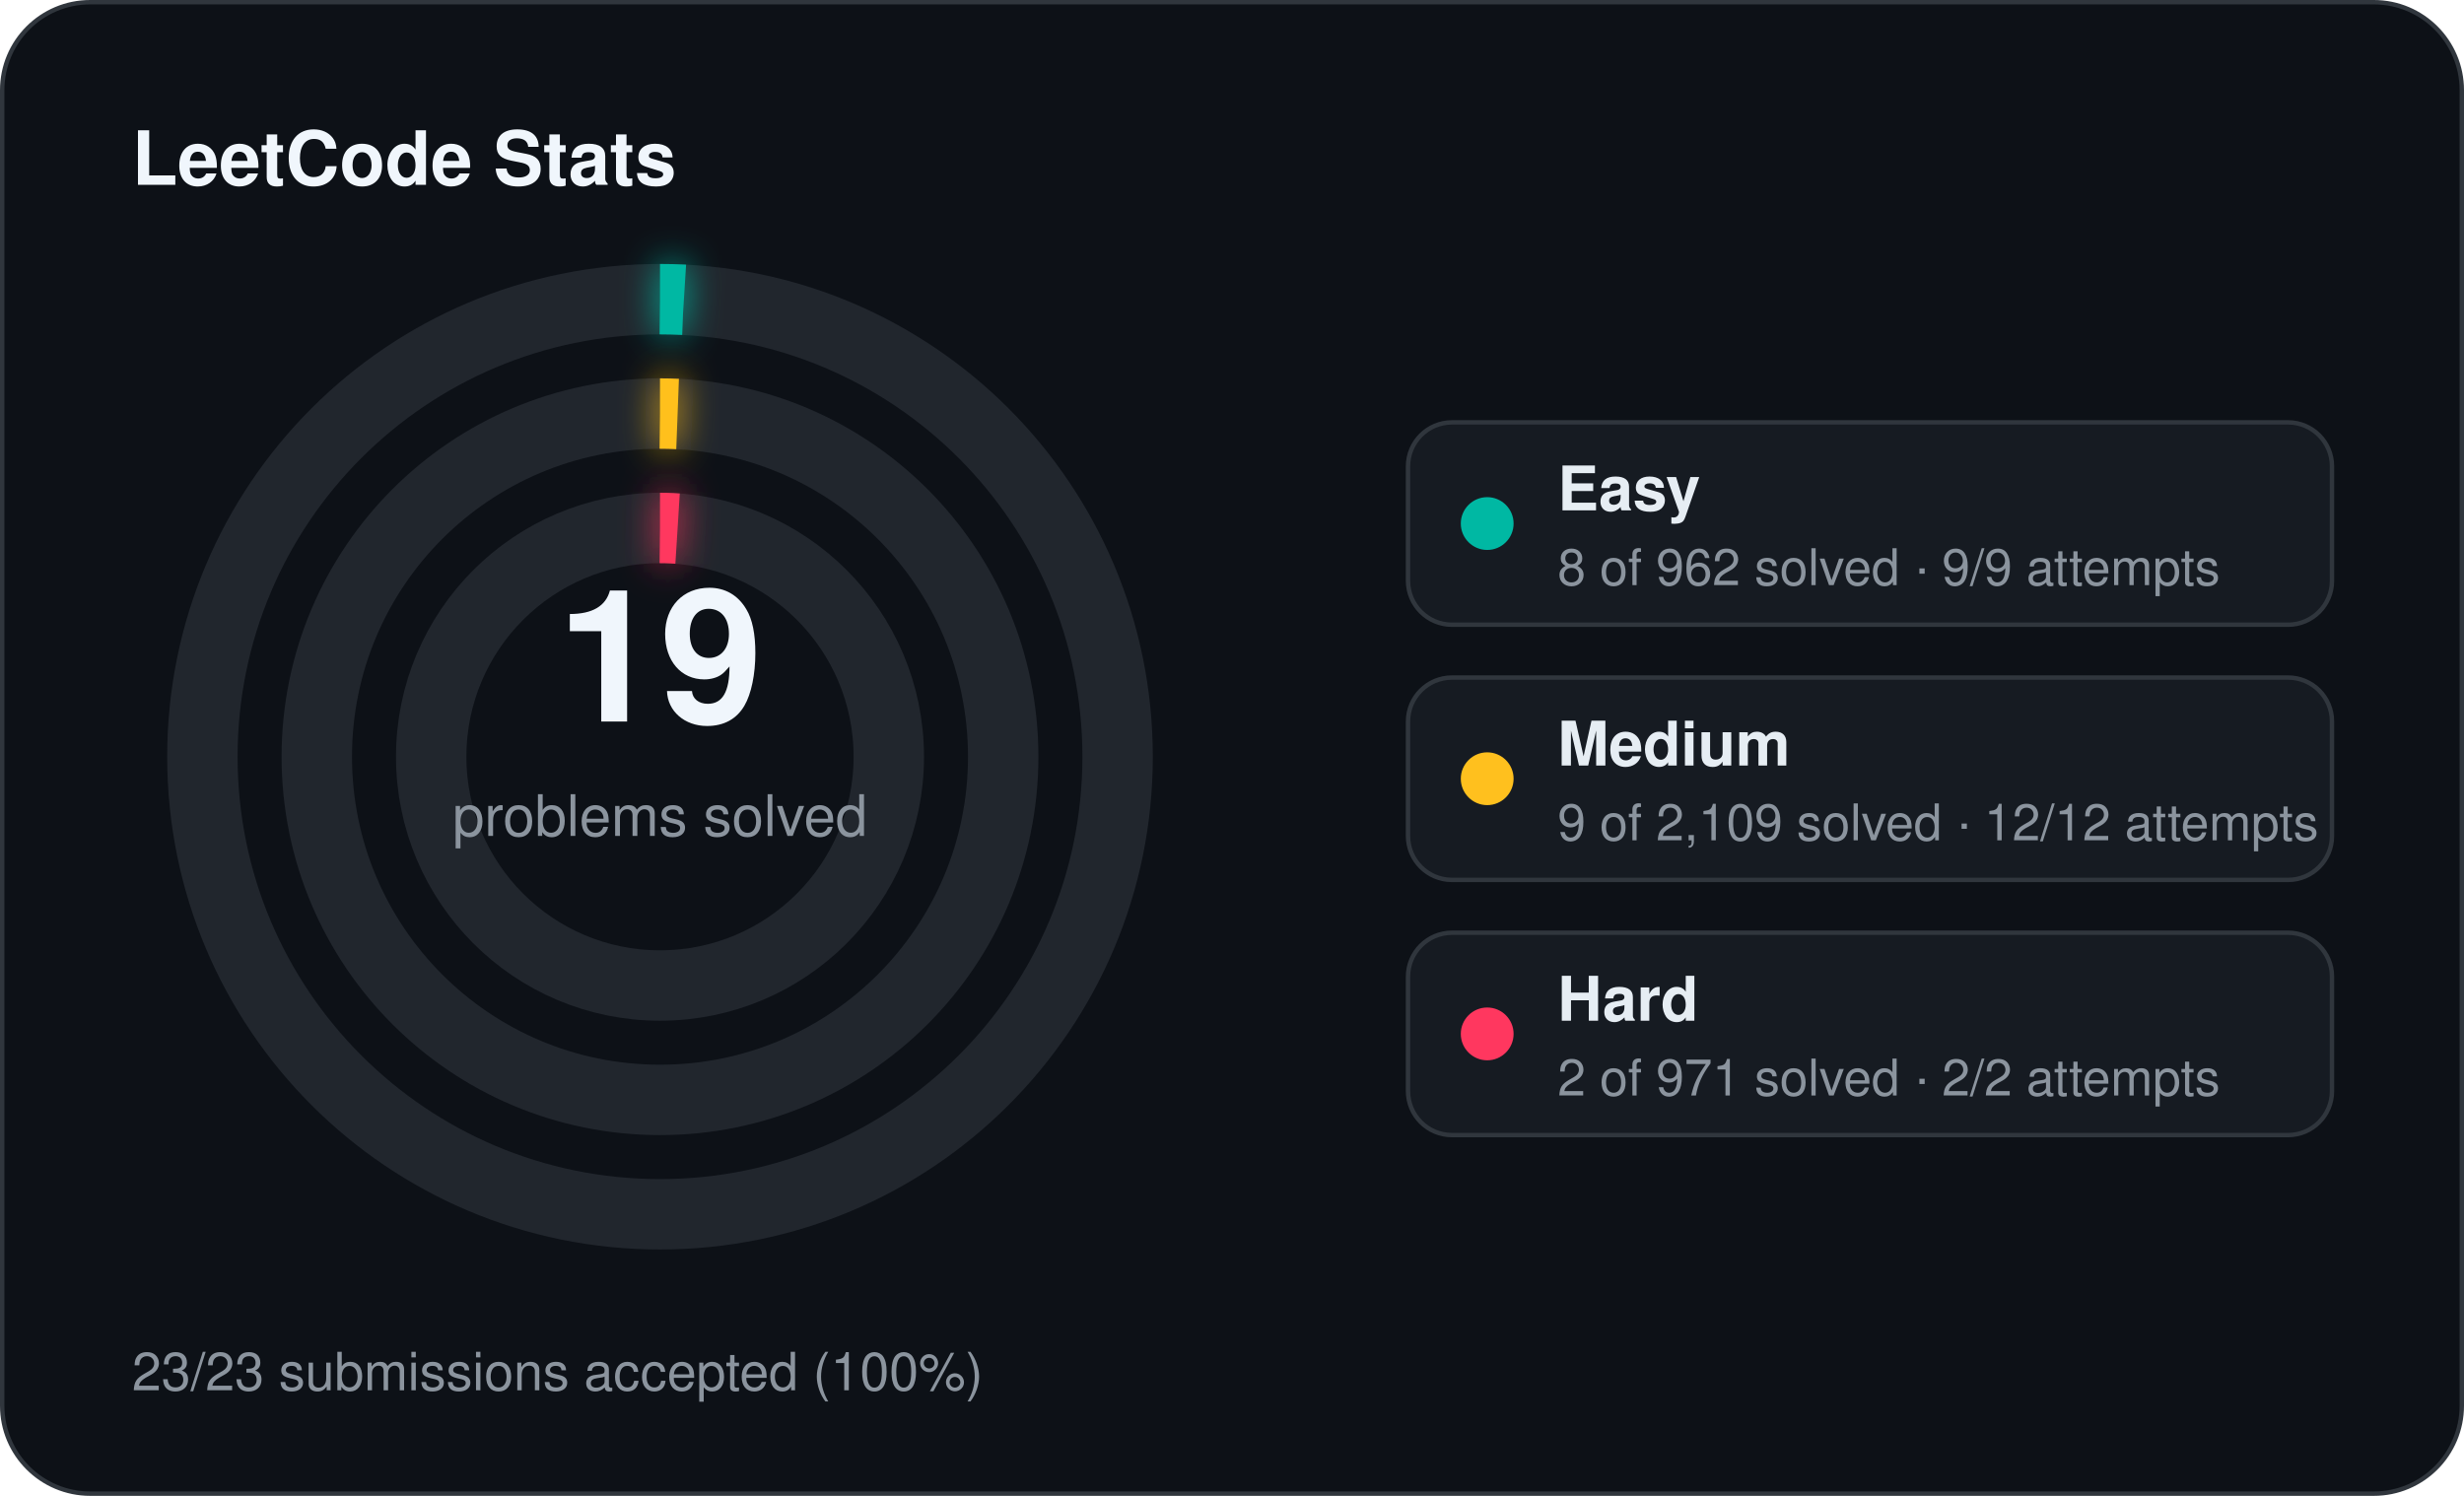
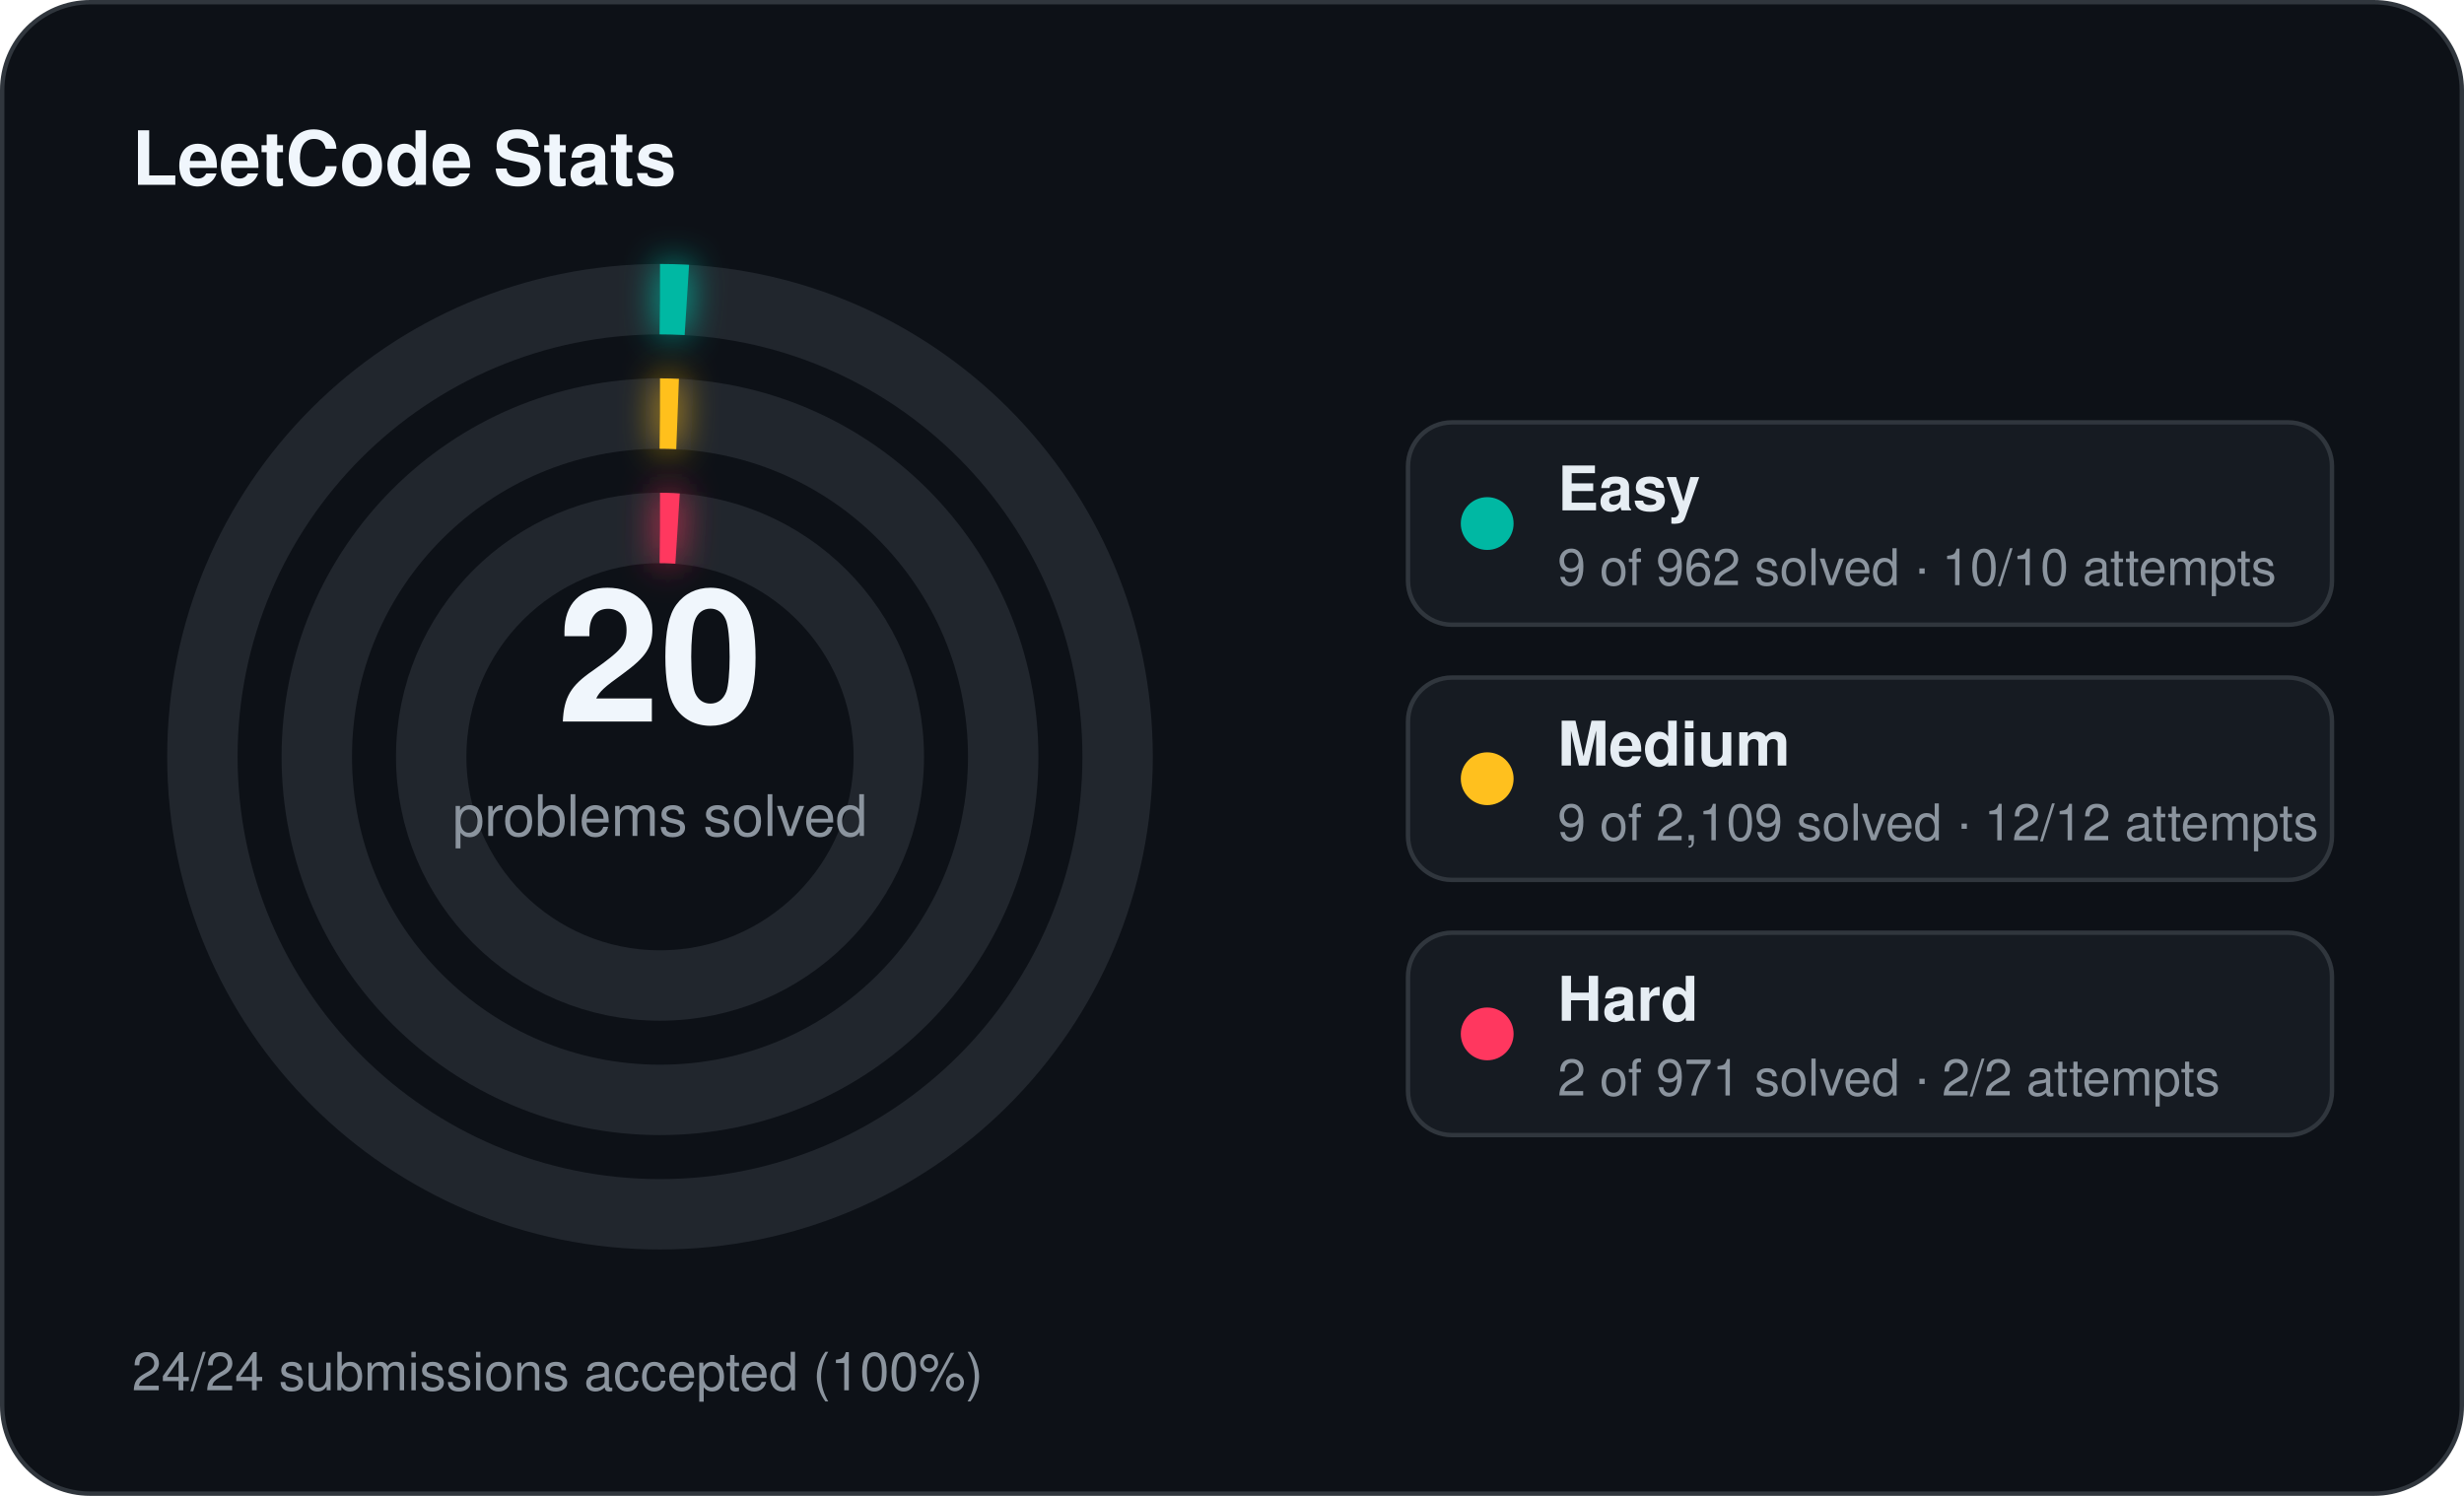
<svg xmlns="http://www.w3.org/2000/svg" width="560" height="340" viewBox="0 0 560 340">
  <defs>
    <filter id="stats-glow" x="-60%" y="-60%" width="220%" height="220%">
      <feGaussianBlur stdDeviation="4" result="blur" />
      <feMerge>
        <feMergeNode in="blur" />
        <feMergeNode in="SourceGraphic" />
      </feMerge>
    </filter>
  </defs>
  <rect x="0.5" y="0.5" width="559" height="339" rx="20" fill="#0d1117" stroke="#30363d" stroke-width="1" />
  <text x="30" y="42" fill="#f0f6fc" font-family="Segoe UI, Helvetica, Arial, sans-serif" font-size="17" font-weight="700">LeetCode Stats</text>
  <circle cx="150" cy="172" r="104" fill="none" stroke="#21262d" stroke-width="16" />
-   <circle cx="150" cy="172" r="104" fill="none" stroke="#00b8a3" stroke-width="16" stroke-linecap="butt" stroke-dasharray="5.43 653.45" transform="rotate(-90 150 172)" filter="url(#stats-glow)" />
+   <circle cx="150" cy="172" r="104" fill="none" stroke="#00b8a3" stroke-width="16" stroke-linecap="butt" stroke-dasharray="6.11 653.45" transform="rotate(-90 150 172)" filter="url(#stats-glow)" />
  <circle cx="150" cy="172" r="78" fill="none" stroke="#21262d" stroke-width="16" />
  <circle cx="150" cy="172" r="78" fill="none" stroke="#ffc01e" stroke-width="16" stroke-linecap="butt" stroke-dasharray="4.00 490.09" transform="rotate(-90 150 172)" filter="url(#stats-glow)" />
  <circle cx="150" cy="172" r="52" fill="none" stroke="#21262d" stroke-width="16" />
  <circle cx="150" cy="172" r="52" fill="none" stroke="#ff375f" stroke-width="16" stroke-linecap="butt" stroke-dasharray="4.00 326.73" transform="rotate(-90 150 172)" filter="url(#stats-glow)" />
-   <text x="150" y="164" text-anchor="middle" fill="#f0f6fc" font-family="Segoe UI, Helvetica, Arial, sans-serif" font-size="42" font-weight="700">19</text>
+   <text x="150" y="164" text-anchor="middle" fill="#f0f6fc" font-family="Segoe UI, Helvetica, Arial, sans-serif" font-size="42" font-weight="700">20</text>
  <text x="150" y="190" text-anchor="middle" fill="#8b949e" font-family="Segoe UI, Helvetica, Arial, sans-serif" font-size="13">problems solved</text>
  <rect x="320" y="96" width="210" height="46" rx="10" fill="#161b22" stroke="#30363d" stroke-width="1" />
  <circle cx="338" cy="119" r="6" fill="#00b8a3" />
  <text x="354" y="116" fill="#e6edf3" font-family="Segoe UI, Helvetica, Arial, sans-serif" font-size="14" font-weight="600">Easy</text>
-   <text x="354" y="133" fill="#8b949e" font-family="Segoe UI, Helvetica, Arial, sans-serif" font-size="11.5">8 of 962 solved · 9/9 attempts</text>
+   <text x="354" y="133" fill="#8b949e" font-family="Segoe UI, Helvetica, Arial, sans-serif" font-size="11.5">9 of 962 solved · 10/10 attempts</text>
  <rect x="320" y="154" width="210" height="46" rx="10" fill="#161b22" stroke="#30363d" stroke-width="1" />
  <circle cx="338" cy="177" r="6" fill="#ffc01e" />
  <text x="354" y="174" fill="#e6edf3" font-family="Segoe UI, Helvetica, Arial, sans-serif" font-size="14" font-weight="600">Medium</text>
  <text x="354" y="191" fill="#8b949e" font-family="Segoe UI, Helvetica, Arial, sans-serif" font-size="11.5">9 of 2,109 solved · 12/12 attempts</text>
  <rect x="320" y="212" width="210" height="46" rx="10" fill="#161b22" stroke="#30363d" stroke-width="1" />
  <circle cx="338" cy="235" r="6" fill="#ff375f" />
  <text x="354" y="232" fill="#e6edf3" font-family="Segoe UI, Helvetica, Arial, sans-serif" font-size="14" font-weight="600">Hard</text>
  <text x="354" y="249" fill="#8b949e" font-family="Segoe UI, Helvetica, Arial, sans-serif" font-size="11.5">2 of 971 solved · 2/2 attempts</text>
-   <text x="30" y="316" fill="#8b949e" font-family="Segoe UI, Helvetica, Arial, sans-serif" font-size="12">23/23 submissions accepted (100%)</text>
+   <text x="30" y="316" fill="#8b949e" font-family="Segoe UI, Helvetica, Arial, sans-serif" font-size="12">24/24 submissions accepted (100%)</text>
</svg>
